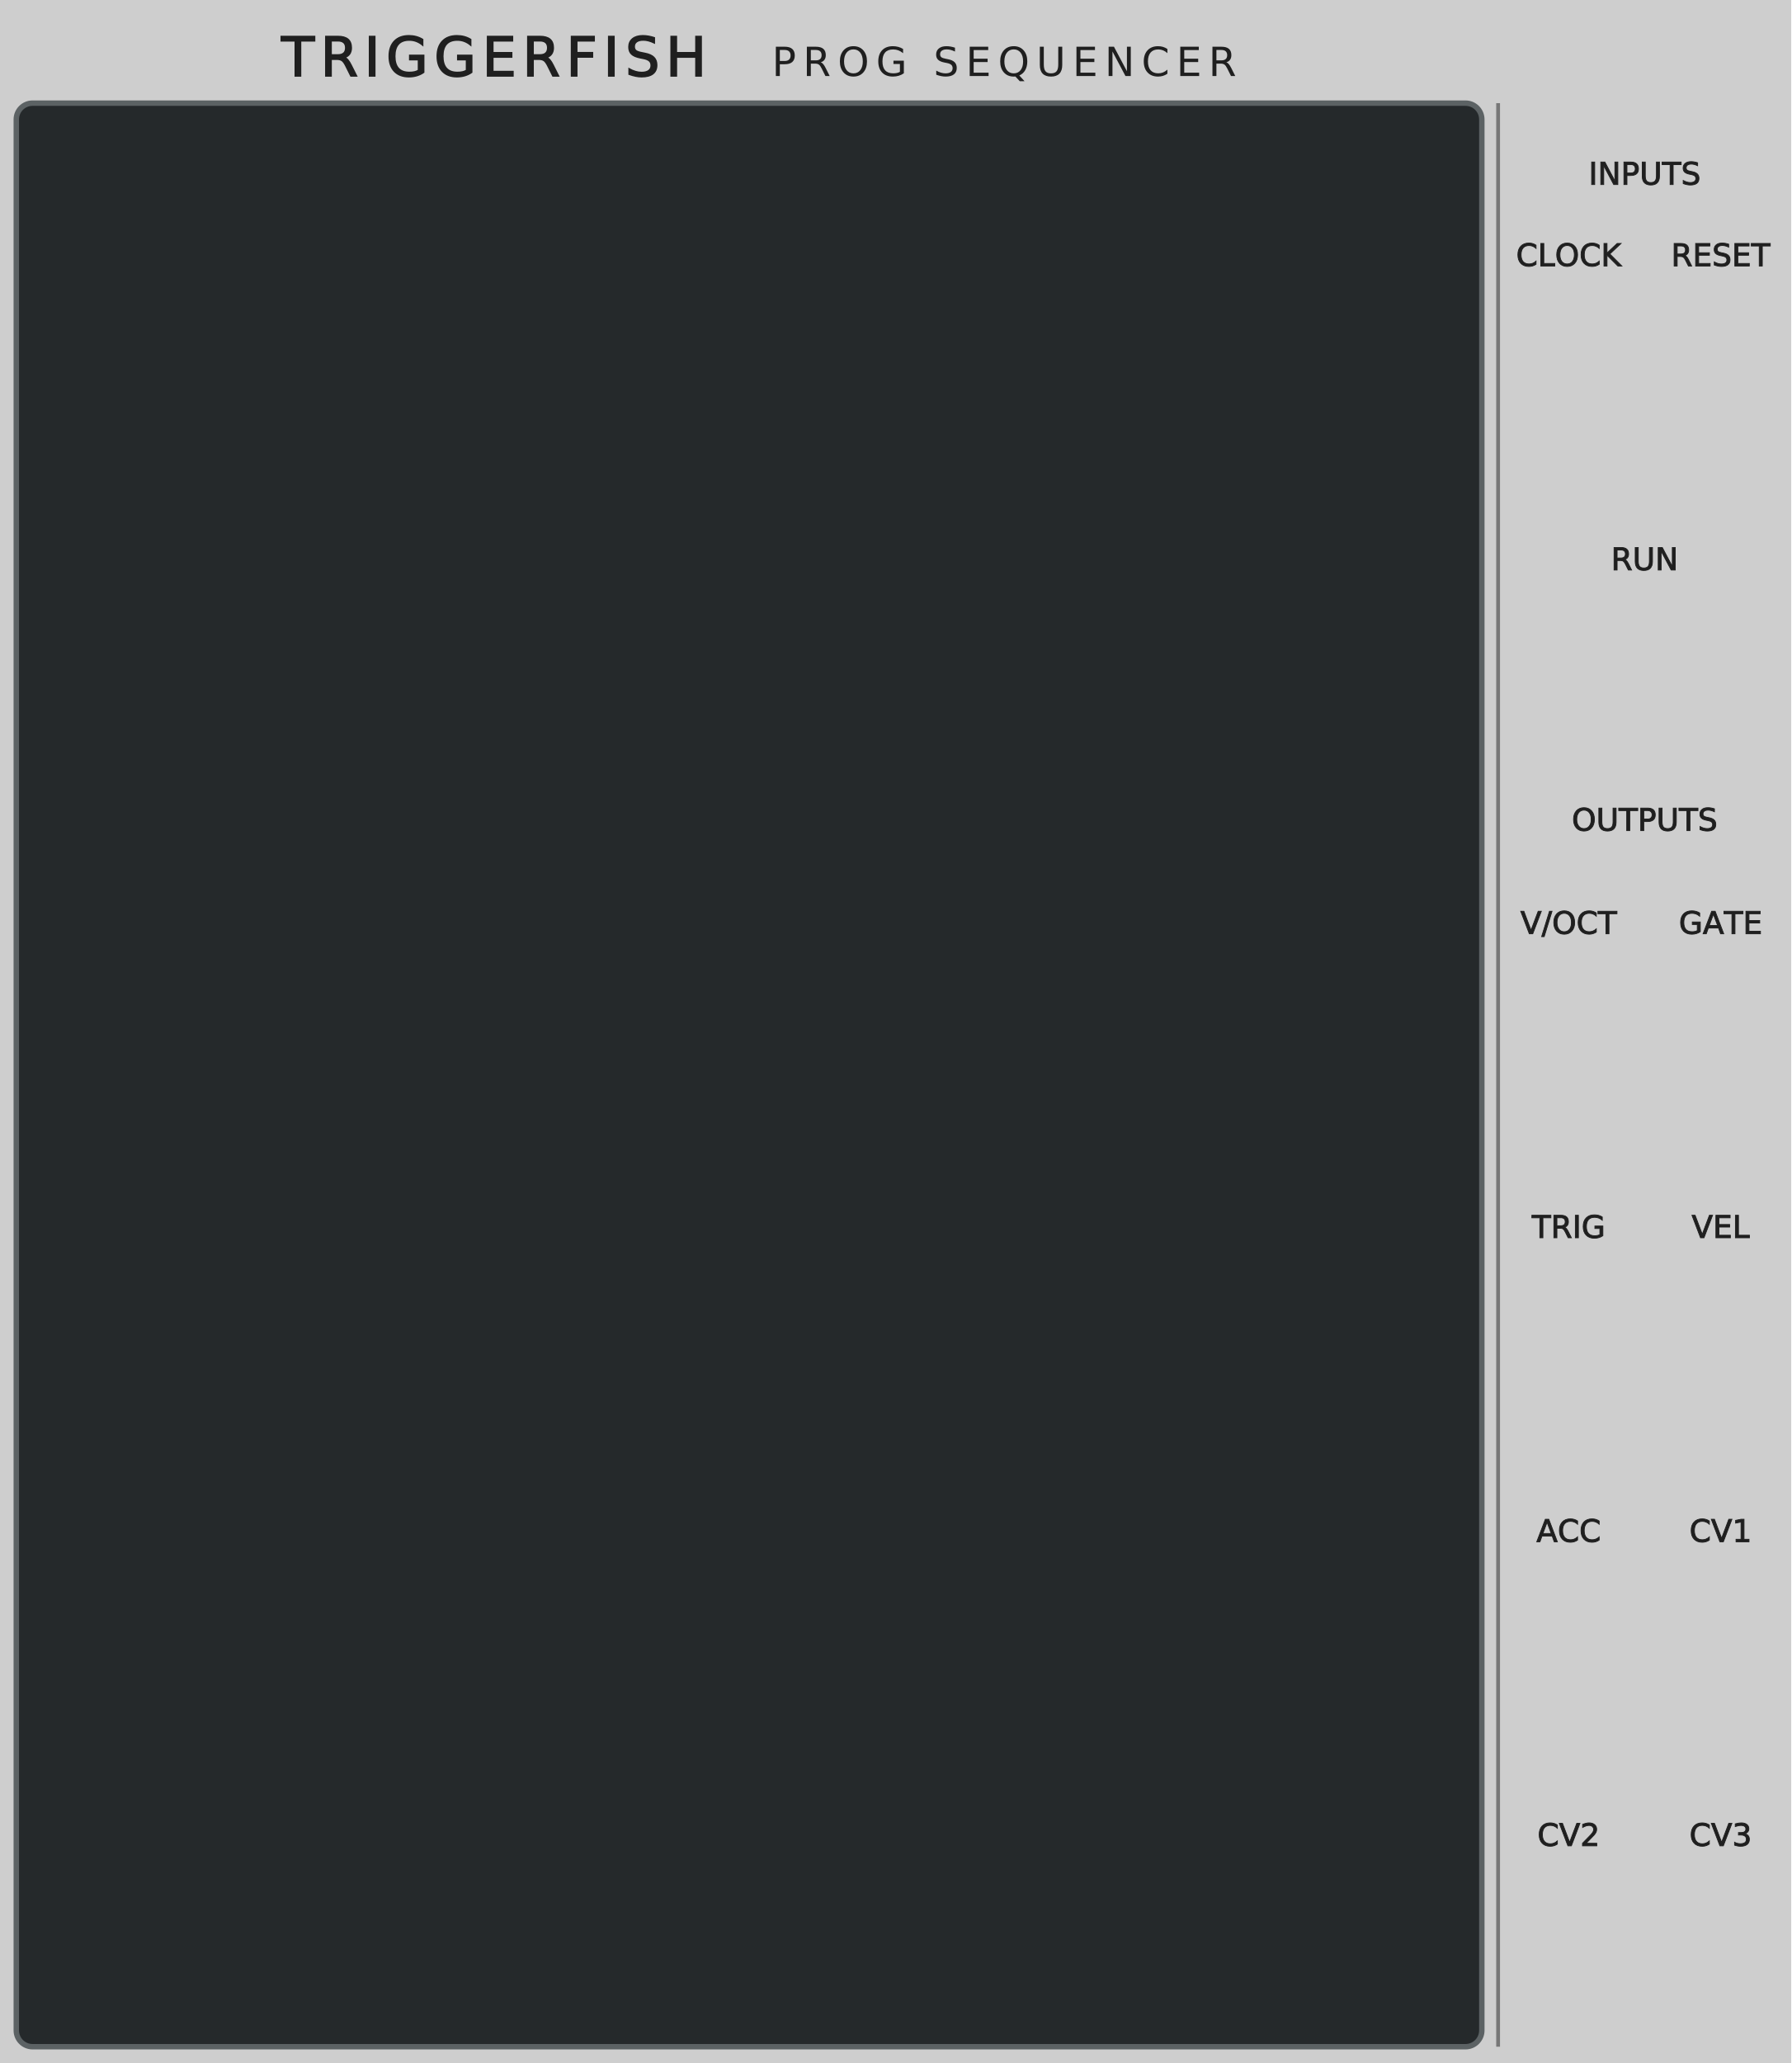
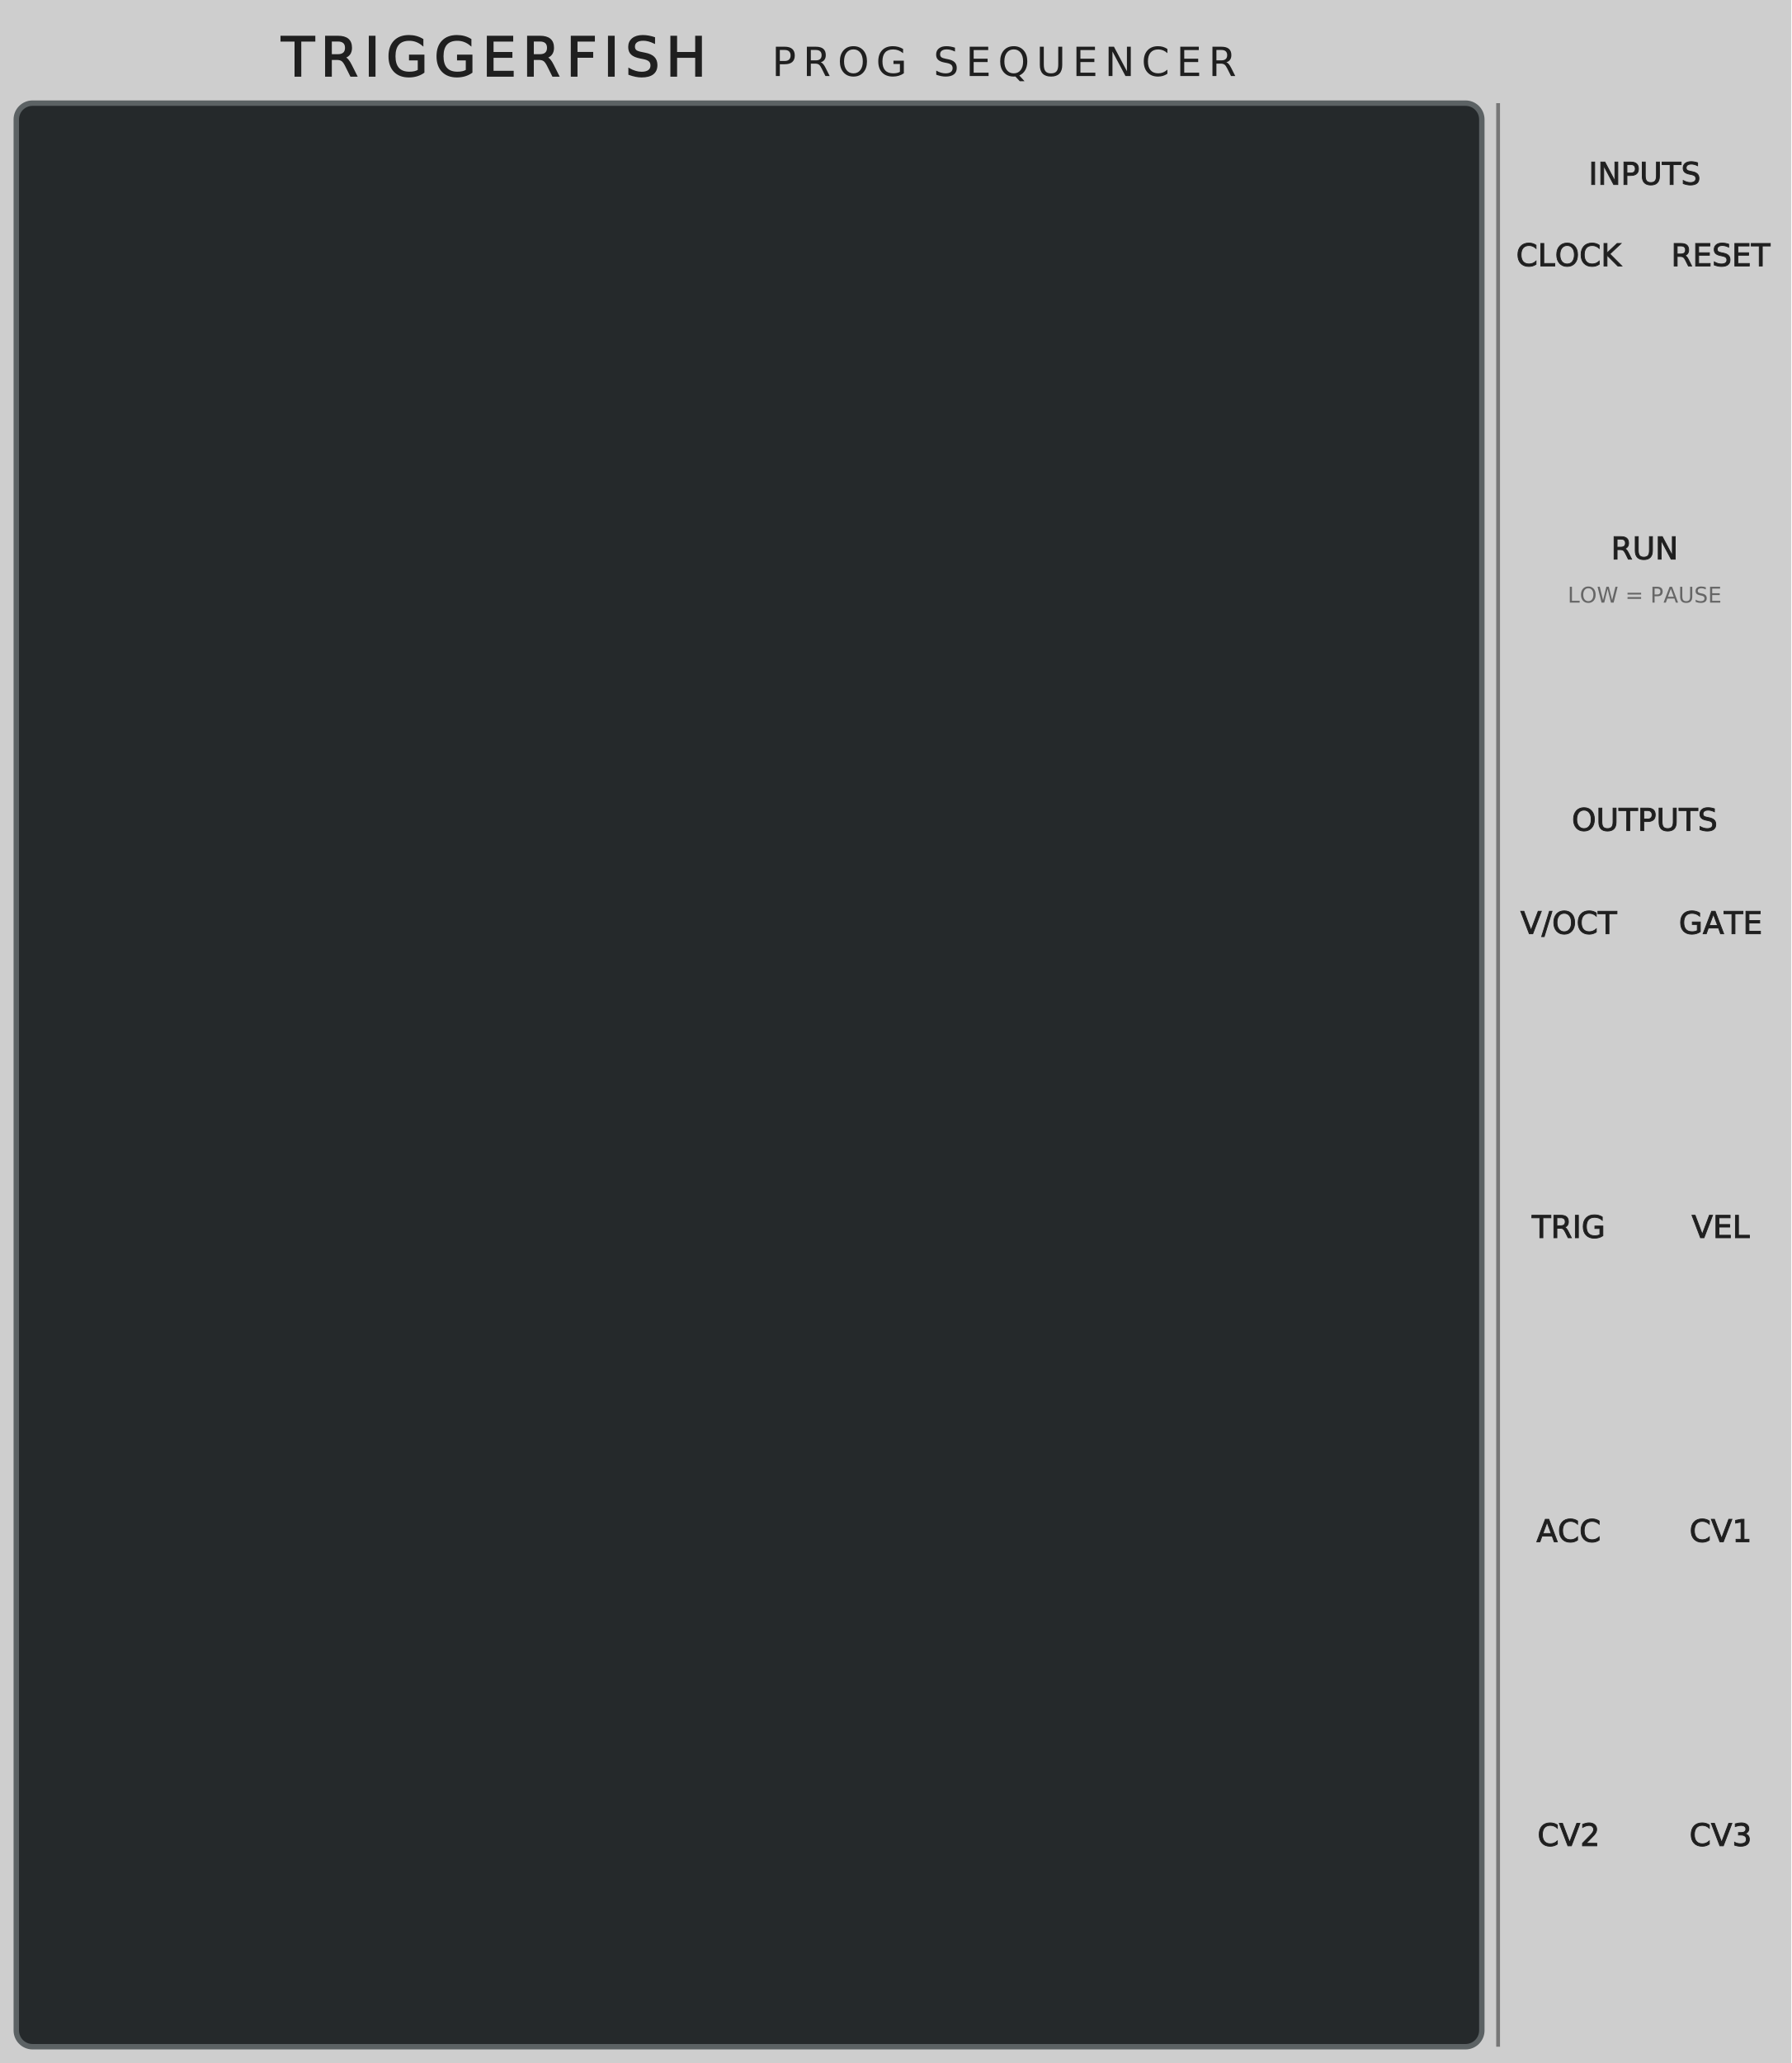
<svg xmlns="http://www.w3.org/2000/svg" width="330" height="380" viewBox="0 0 330 380">
  <rect width="330" height="380" fill="#cecece" />
  <rect x="3" y="19" width="270" height="358" rx="3" fill="#25292b" stroke="#5c6264" />
  <path d="M276 19v358" fill="none" stroke="#777" stroke-width="0.7" />
  <g font-family="DejaVu Sans, sans-serif" text-anchor="middle" fill="#1f1f1f">
    <path d="M51.801 6.71H57.968V7.54H55.38V14.0H54.389V7.54H51.801Z M63.477 10.582Q63.795 10.689 64.095 11.041Q64.395 11.393 64.698 12.008L65.699 14.0H64.64L63.707 12.13Q63.346 11.397 63.006 11.158Q62.667 10.919 62.081 10.919H61.007V14.0H60.02V6.71H62.247Q63.497 6.71 64.112 7.232Q64.727 7.755 64.727 8.81Q64.727 9.498 64.408 9.952Q64.088 10.406 63.477 10.582ZM61.007 7.521V10.108H62.247Q62.96 10.108 63.324 9.779Q63.687 9.449 63.687 8.81Q63.687 8.17 63.324 7.845Q62.96 7.521 62.247 7.521Z M68.069 6.71H69.055V14.0H68.069Z M77.089 12.96V11.002H75.477V10.191H78.065V13.321Q77.494 13.727 76.805 13.934Q76.117 14.142 75.336 14.142Q73.627 14.142 72.662 13.143Q71.698 12.145 71.698 10.362Q71.698 8.575 72.662 7.577Q73.627 6.578 75.336 6.578Q76.049 6.578 76.691 6.754Q77.333 6.93 77.875 7.271V8.321Q77.328 7.857 76.713 7.623Q76.097 7.389 75.419 7.389Q74.081 7.389 73.409 8.136Q72.738 8.883 72.738 10.362Q72.738 11.837 73.409 12.584Q74.081 13.331 75.419 13.331Q75.941 13.331 76.351 13.241Q76.761 13.15 77.089 12.96Z M85.938 12.96V11.002H84.326V10.191H86.914V13.321Q86.343 13.727 85.654 13.934Q84.966 14.142 84.185 14.142Q82.476 14.142 81.511 13.143Q80.547 12.145 80.547 10.362Q80.547 8.575 81.511 7.577Q82.476 6.578 84.185 6.578Q84.898 6.578 85.54 6.754Q86.182 6.93 86.724 7.271V8.321Q86.177 7.857 85.562 7.623Q84.946 7.389 84.268 7.389Q82.93 7.389 82.258 8.136Q81.587 8.883 81.587 10.362Q81.587 11.837 82.258 12.584Q82.93 13.331 84.268 13.331Q84.79 13.331 85.2 13.241Q85.61 13.15 85.938 12.96Z M89.816 6.71H94.425V7.54H90.802V9.698H94.274V10.528H90.802V13.17H94.513V14.0H89.816Z M100.691 10.582Q101.009 10.689 101.309 11.041Q101.609 11.393 101.912 12.008L102.913 14.0H101.853L100.921 12.13Q100.559 11.397 100.22 11.158Q99.881 10.919 99.295 10.919H98.221V14.0H97.234V6.71H99.461Q100.711 6.71 101.326 7.232Q101.941 7.755 101.941 8.81Q101.941 9.498 101.621 9.952Q101.302 10.406 100.691 10.582ZM98.221 7.521V10.108H99.461Q100.174 10.108 100.537 9.779Q100.901 9.449 100.901 8.81Q100.901 8.17 100.537 7.845Q100.174 7.521 99.461 7.521Z M105.283 6.71H109.472V7.54H106.269V9.688H109.159V10.519H106.269V14.0H105.283Z M112.134 6.71H113.121V14.0H112.134Z M120.554 6.949V7.911Q119.992 7.643 119.494 7.511Q118.996 7.379 118.532 7.379Q117.727 7.379 117.29 7.691Q116.853 8.004 116.853 8.58Q116.853 9.063 117.143 9.31Q117.434 9.557 118.244 9.708L118.84 9.83Q119.943 10.04 120.468 10.57Q120.993 11.1 120.993 11.988Q120.993 13.048 120.283 13.595Q119.572 14.142 118.2 14.142Q117.683 14.142 117.099 14.024Q116.516 13.907 115.891 13.678V12.662Q116.491 12.999 117.067 13.17Q117.644 13.341 118.2 13.341Q119.045 13.341 119.504 13.009Q119.963 12.677 119.963 12.062Q119.963 11.524 119.633 11.222Q119.304 10.919 118.552 10.768L117.951 10.65Q116.848 10.431 116.355 9.962Q115.861 9.493 115.861 8.658Q115.861 7.691 116.543 7.135Q117.224 6.578 118.42 6.578Q118.933 6.578 119.465 6.671Q119.997 6.764 120.554 6.949Z M123.631 6.71H124.618V9.698H128.202V6.71H129.188V14.0H128.202V10.528H124.618V14.0H123.631Z" fill="#1f1f1f" stroke="#1f1f1f" stroke-width="0.25" />
    <path d="M143.669 9.205V11.232H144.587Q145.096 11.232 145.374 10.968Q145.653 10.705 145.653 10.217Q145.653 9.733 145.374 9.469Q145.096 9.205 144.587 9.205ZM142.939 8.605H144.587Q145.494 8.605 145.958 9.015Q146.422 9.426 146.422 10.217Q146.422 11.015 145.958 11.424Q145.494 11.832 144.587 11.832H143.669V14.0H142.939Z M151.21 11.471Q151.445 11.55 151.667 11.81Q151.889 12.071 152.113 12.526L152.854 14.0H152.07L151.379 12.616Q151.112 12.074 150.861 11.897Q150.61 11.72 150.176 11.72H149.381V14.0H148.651V8.605H150.299Q151.224 8.605 151.679 8.992Q152.135 9.379 152.135 10.159Q152.135 10.669 151.898 11.005Q151.661 11.341 151.21 11.471ZM149.381 9.205V11.12H150.299Q150.827 11.12 151.096 10.876Q151.365 10.632 151.365 10.159Q151.365 9.686 151.096 9.445Q150.827 9.205 150.299 9.205Z M157.233 9.1Q156.438 9.1 155.97 9.693Q155.502 10.286 155.502 11.308Q155.502 12.327 155.97 12.92Q156.438 13.512 157.233 13.512Q158.028 13.512 158.492 12.92Q158.956 12.327 158.956 11.308Q158.956 10.286 158.492 9.693Q158.028 9.1 157.233 9.1ZM157.233 8.508Q158.367 8.508 159.047 9.268Q159.726 10.029 159.726 11.308Q159.726 12.584 159.047 13.344Q158.367 14.105 157.233 14.105Q156.095 14.105 155.414 13.346Q154.732 12.587 154.732 11.308Q154.732 10.029 155.414 9.268Q156.095 8.508 157.233 8.508Z M165.796 13.23V11.781H164.604V11.182H166.519V13.498Q166.096 13.798 165.587 13.951Q165.077 14.105 164.499 14.105Q163.234 14.105 162.521 13.366Q161.807 12.627 161.807 11.308Q161.807 9.986 162.521 9.247Q163.234 8.508 164.499 8.508Q165.026 8.508 165.502 8.638Q165.977 8.768 166.378 9.021V9.798Q165.973 9.454 165.518 9.281Q165.063 9.108 164.56 9.108Q163.57 9.108 163.073 9.66Q162.577 10.213 162.577 11.308Q162.577 12.399 163.073 12.952Q163.57 13.505 164.56 13.505Q164.947 13.505 165.25 13.438Q165.554 13.371 165.796 13.23Z M175.938 8.782V9.494Q175.523 9.296 175.154 9.198Q174.786 9.1 174.442 9.1Q173.846 9.1 173.523 9.332Q173.199 9.563 173.199 9.989Q173.199 10.347 173.414 10.529Q173.629 10.712 174.229 10.824L174.67 10.914Q175.487 11.07 175.875 11.462Q176.263 11.854 176.263 12.511Q176.263 13.295 175.738 13.7Q175.212 14.105 174.197 14.105Q173.814 14.105 173.382 14.018Q172.95 13.931 172.488 13.762V13.01Q172.932 13.259 173.358 13.386Q173.785 13.512 174.197 13.512Q174.822 13.512 175.161 13.267Q175.501 13.021 175.501 12.566Q175.501 12.168 175.257 11.944Q175.013 11.72 174.457 11.608L174.012 11.521Q173.196 11.359 172.831 11.012Q172.466 10.665 172.466 10.047Q172.466 9.332 172.97 8.92Q173.474 8.508 174.359 8.508Q174.739 8.508 175.132 8.576Q175.526 8.645 175.938 8.782Z M178.652 8.605H182.062V9.22H179.381V10.817H181.95V11.431H179.381V13.386H182.128V14.0H178.652Z M186.767 9.1Q185.972 9.1 185.504 9.693Q185.036 10.286 185.036 11.308Q185.036 12.327 185.504 12.92Q185.972 13.512 186.767 13.512Q187.562 13.512 188.026 12.92Q188.49 12.327 188.49 11.308Q188.49 10.286 188.026 9.693Q187.562 9.1 186.767 9.1ZM187.789 13.902 188.75 14.954H187.869L187.07 14.09Q186.951 14.098 186.888 14.101Q186.825 14.105 186.767 14.105Q185.629 14.105 184.948 13.344Q184.266 12.584 184.266 11.308Q184.266 10.029 184.948 9.268Q185.629 8.508 186.767 8.508Q187.901 8.508 188.581 9.268Q189.26 10.029 189.26 11.308Q189.26 12.248 188.882 12.916Q188.505 13.584 187.789 13.902Z M191.569 8.605H192.302V11.883Q192.302 12.75 192.617 13.131Q192.931 13.512 193.635 13.512Q194.336 13.512 194.651 13.131Q194.965 12.75 194.965 11.883V8.605H195.699V11.973Q195.699 13.028 195.177 13.566Q194.654 14.105 193.635 14.105Q192.613 14.105 192.091 13.566Q191.569 13.028 191.569 11.973Z M198.318 8.605H201.729V9.22H199.048V10.817H201.617V11.431H199.048V13.386H201.794V14.0H198.318Z M204.244 8.605H205.226L207.618 13.118V8.605H208.327V14.0H207.344L204.952 9.487V14.0H204.244Z M215.069 9.021V9.791Q214.7 9.447 214.283 9.277Q213.866 9.108 213.396 9.108Q212.471 9.108 211.979 9.673Q211.488 10.239 211.488 11.308Q211.488 12.374 211.979 12.94Q212.471 13.505 213.396 13.505Q213.866 13.505 214.283 13.335Q214.7 13.165 215.069 12.822V13.584Q214.686 13.845 214.258 13.975Q213.829 14.105 213.353 14.105Q212.128 14.105 211.423 13.355Q210.718 12.605 210.718 11.308Q210.718 10.007 211.423 9.258Q212.128 8.508 213.353 8.508Q213.837 8.508 214.265 8.636Q214.693 8.764 215.069 9.021Z M217.446 8.605H220.857V9.22H218.176V10.817H220.745V11.431H218.176V13.386H220.922V14.0H217.446Z M225.93 11.471Q226.165 11.55 226.387 11.81Q226.609 12.071 226.833 12.526L227.574 14.0H226.79L226.1 12.616Q225.832 12.074 225.581 11.897Q225.33 11.72 224.897 11.72H224.102V14.0H223.372V8.605H225.019Q225.944 8.605 226.4 8.992Q226.855 9.379 226.855 10.159Q226.855 10.669 226.618 11.005Q226.382 11.341 225.93 11.471ZM224.102 9.205V11.12H225.019Q225.547 11.12 225.816 10.876Q226.085 10.632 226.085 10.159Q226.085 9.686 225.816 9.445Q225.547 9.205 225.019 9.205Z" fill="#1f1f1f" />
    <g font-size="5.7" font-weight="bold">
      <path d="M293.232 29.845H293.795V34.0H293.232Z M294.913 29.845H295.67L297.513 33.321V29.845H298.058V34.0H297.301L295.459 30.524V34.0H294.913Z M299.739 30.307V31.868H300.446Q300.839 31.868 301.053 31.665Q301.267 31.462 301.267 31.086Q301.267 30.713 301.053 30.51Q300.839 30.307 300.446 30.307ZM299.177 29.845H300.446Q301.145 29.845 301.503 30.161Q301.86 30.476 301.86 31.086Q301.86 31.701 301.503 32.016Q301.145 32.33 300.446 32.33H299.739V34.0H299.177Z M302.551 29.845H303.116V32.369Q303.116 33.037 303.358 33.331Q303.6 33.624 304.143 33.624Q304.682 33.624 304.925 33.331Q305.167 33.037 305.167 32.369V29.845H305.732V32.439Q305.732 33.251 305.33 33.666Q304.927 34.081 304.143 34.081Q303.355 34.081 302.953 33.666Q302.551 33.251 302.551 32.439Z M306.21 29.845H309.726V30.318H308.251V34.0H307.686V30.318H306.21Z M312.759 29.981V30.529Q312.439 30.376 312.155 30.301Q311.871 30.226 311.607 30.226Q311.148 30.226 310.899 30.404Q310.65 30.582 310.65 30.911Q310.65 31.186 310.815 31.327Q310.981 31.467 311.443 31.554L311.782 31.623Q312.411 31.743 312.711 32.045Q313.01 32.347 313.01 32.853Q313.01 33.457 312.605 33.769Q312.2 34.081 311.418 34.081Q311.123 34.081 310.79 34.014Q310.458 33.947 310.101 33.816V33.237Q310.444 33.429 310.772 33.527Q311.101 33.624 311.418 33.624Q311.899 33.624 312.161 33.435Q312.423 33.246 312.423 32.895Q312.423 32.589 312.235 32.416Q312.047 32.244 311.618 32.158L311.276 32.091Q310.647 31.965 310.366 31.698Q310.085 31.431 310.085 30.955Q310.085 30.404 310.473 30.087Q310.861 29.77 311.543 29.77Q311.835 29.77 312.139 29.822Q312.442 29.875 312.759 29.981Z" fill="#1f1f1f" stroke="#1f1f1f" stroke-width="0.143" />
      <path d="M282.991 45.165V45.758Q282.707 45.493 282.386 45.362Q282.064 45.232 281.702 45.232Q280.99 45.232 280.611 45.667Q280.233 46.103 280.233 46.927Q280.233 47.748 280.611 48.183Q280.99 48.619 281.702 48.619Q282.064 48.619 282.386 48.488Q282.707 48.357 282.991 48.093V48.68Q282.696 48.88 282.366 48.981Q282.036 49.081 281.669 49.081Q280.726 49.081 280.183 48.503Q279.64 47.926 279.64 46.927Q279.64 45.925 280.183 45.347Q280.726 44.77 281.669 44.77Q282.042 44.77 282.372 44.868Q282.702 44.967 282.991 45.165Z M283.859 44.845H284.422V48.527H286.445V49.0H283.859Z M288.722 45.226Q288.109 45.226 287.749 45.682Q287.389 46.139 287.389 46.927Q287.389 47.711 287.749 48.168Q288.109 48.624 288.722 48.624Q289.334 48.624 289.692 48.168Q290.049 47.711 290.049 46.927Q290.049 46.139 289.692 45.682Q289.334 45.226 288.722 45.226ZM288.722 44.77Q289.596 44.77 290.119 45.355Q290.642 45.941 290.642 46.927Q290.642 47.909 290.119 48.495Q289.596 49.081 288.722 49.081Q287.845 49.081 287.32 48.496Q286.796 47.912 286.796 46.927Q286.796 45.941 287.32 45.355Q287.845 44.77 288.722 44.77Z M294.633 45.165V45.758Q294.349 45.493 294.028 45.362Q293.706 45.232 293.345 45.232Q292.632 45.232 292.254 45.667Q291.875 46.103 291.875 46.927Q291.875 47.748 292.254 48.183Q292.632 48.619 293.345 48.619Q293.706 48.619 294.028 48.488Q294.349 48.357 294.633 48.093V48.68Q294.338 48.88 294.008 48.981Q293.679 49.081 293.311 49.081Q292.368 49.081 291.825 48.503Q291.282 47.926 291.282 46.927Q291.282 45.925 291.825 45.347Q292.368 44.77 293.311 44.77Q293.684 44.77 294.014 44.868Q294.344 44.967 294.633 45.165Z M295.502 44.845H296.064V46.601L297.929 44.845H298.652L296.59 46.782L298.8 49.0H298.059L296.064 46.999V49.0H295.502Z" fill="#1f1f1f" stroke="#1f1f1f" stroke-width="0.143" />
      <path d="M310.398 47.052Q310.579 47.113 310.75 47.313Q310.921 47.514 311.094 47.864L311.665 49.0H311.061L310.529 47.934Q310.323 47.517 310.13 47.38Q309.936 47.244 309.602 47.244H308.99V49.0H308.428V44.845H309.697Q310.409 44.845 310.76 45.142Q311.111 45.44 311.111 46.041Q311.111 46.434 310.928 46.693Q310.746 46.952 310.398 47.052ZM308.99 45.307V46.782H309.697Q310.103 46.782 310.311 46.594Q310.518 46.406 310.518 46.041Q310.518 45.677 310.311 45.492Q310.103 45.307 309.697 45.307Z M312.388 44.845H315.016V45.318H312.95V46.548H314.929V47.021H312.95V48.527H315.066V49.0H312.388Z M318.481 44.981V45.529Q318.161 45.376 317.877 45.301Q317.593 45.226 317.328 45.226Q316.869 45.226 316.62 45.404Q316.371 45.582 316.371 45.911Q316.371 46.186 316.537 46.327Q316.702 46.467 317.164 46.554L317.504 46.623Q318.133 46.743 318.432 47.045Q318.731 47.347 318.731 47.853Q318.731 48.457 318.326 48.769Q317.921 49.081 317.139 49.081Q316.844 49.081 316.512 49.014Q316.179 48.947 315.823 48.816V48.237Q316.165 48.429 316.493 48.527Q316.822 48.624 317.139 48.624Q317.621 48.624 317.882 48.435Q318.144 48.246 318.144 47.895Q318.144 47.589 317.956 47.416Q317.768 47.244 317.34 47.158L316.997 47.091Q316.368 46.965 316.087 46.698Q315.806 46.431 315.806 45.955Q315.806 45.404 316.194 45.087Q316.583 44.77 317.264 44.77Q317.557 44.77 317.86 44.822Q318.163 44.875 318.481 44.981Z M319.608 44.845H322.235V45.318H320.17V46.548H322.149V47.021H320.17V48.527H322.285V49.0H319.608Z M322.633 44.845H326.148V45.318H324.673V49.0H324.108V45.318H322.633Z" fill="#1f1f1f" stroke="#1f1f1f" stroke-width="0.143" />
-       <path d="M299.332 103.052Q299.513 103.113 299.684 103.313Q299.855 103.514 300.028 103.864L300.598 105.0H299.994L299.463 103.934Q299.257 103.517 299.063 103.38Q298.87 103.244 298.536 103.244H297.923V105.0H297.361V100.845H298.63Q299.343 100.845 299.694 101.142Q300.044 101.44 300.044 102.041Q300.044 102.434 299.862 102.693Q299.68 102.952 299.332 103.052ZM297.923 101.307V102.782H298.63Q299.037 102.782 299.244 102.594Q299.451 102.406 299.451 102.041Q299.451 101.677 299.244 101.492Q299.037 101.307 298.63 101.307Z M301.258 100.845H301.823V103.369Q301.823 104.037 302.065 104.331Q302.307 104.624 302.85 104.624Q303.39 104.624 303.632 104.331Q303.874 104.037 303.874 103.369V100.845H304.439V103.439Q304.439 104.251 304.037 104.666Q303.635 105.081 302.85 105.081Q302.062 105.081 301.66 104.666Q301.258 104.251 301.258 103.439Z M305.494 100.845H306.251L308.093 104.321V100.845H308.639V105.0H307.882L306.039 101.524V105.0H305.494Z" fill="#1f1f1f" stroke="#1f1f1f" stroke-width="0.143" />
+       <path d="M299.332 101.052Q299.513 101.113 299.684 101.313Q299.855 101.514 300.028 101.864L300.598 103.0H299.994L299.463 101.934Q299.257 101.517 299.063 101.38Q298.87 101.244 298.536 101.244H297.923V103.0H297.361V98.845H298.63Q299.343 98.845 299.694 99.142Q300.044 99.44 300.044 100.041Q300.044 100.434 299.862 100.693Q299.68 100.952 299.332 101.052ZM297.923 99.307V100.782H298.63Q299.037 100.782 299.244 100.594Q299.451 100.406 299.451 100.041Q299.451 99.677 299.244 99.492Q299.037 99.307 298.63 99.307Z M301.258 98.845H301.823V101.369Q301.823 102.037 302.065 102.331Q302.307 102.624 302.85 102.624Q303.39 102.624 303.632 102.331Q303.874 102.037 303.874 101.369V98.845H304.439V101.439Q304.439 102.251 304.037 102.666Q303.635 103.081 302.85 103.081Q302.062 103.081 301.66 102.666Q301.258 102.251 301.258 101.439Z M305.494 98.845H306.251L308.093 102.321V98.845H308.639V103.0H307.882L306.039 99.524V103.0H305.494Z" fill="#1f1f1f" stroke="#1f1f1f" stroke-width="0.143" />
+       <path d="M289.208 108.084H289.603V110.668H291.022V111.0H289.208Z M292.62 108.352Q292.19 108.352 291.938 108.672Q291.685 108.992 291.685 109.545Q291.685 110.096 291.938 110.416Q292.19 110.736 292.62 110.736Q293.05 110.736 293.301 110.416Q293.552 110.096 293.552 109.545Q293.552 108.992 293.301 108.672Q293.05 108.352 292.62 108.352ZM292.62 108.031Q293.233 108.031 293.601 108.442Q293.968 108.854 293.968 109.545Q293.968 110.234 293.601 110.646Q293.233 111.057 292.62 111.057Q292.005 111.057 291.637 110.646Q291.269 110.236 291.269 109.545Q291.269 108.854 291.637 108.442Q292.005 108.031 292.62 108.031Z M294.325 108.084H294.724L295.337 110.549L295.948 108.084H296.392L297.005 110.549L297.616 108.084H298.017L297.284 111.0H296.788L296.173 108.469L295.552 111.0H295.056Z M299.843 109.184H302.347V109.512H299.843ZM299.843 109.98H302.347V110.312H299.843Z M304.829 108.408V109.504H305.325Q305.601 109.504 305.751 109.361Q305.901 109.219 305.901 108.955Q305.901 108.693 305.751 108.551Q305.601 108.408 305.325 108.408ZM304.435 108.084H305.325Q305.815 108.084 306.066 108.306Q306.317 108.527 306.317 108.955Q306.317 109.387 306.066 109.607Q305.815 109.828 305.325 109.828H304.829V111.0H304.435Z M307.821 108.473 307.286 109.924H308.358ZM307.599 108.084H308.046L309.157 111.0H308.747L308.481 110.252H307.167L306.901 111.0H306.485Z M309.538 108.084H309.935V109.855Q309.935 110.324 310.104 110.53Q310.274 110.736 310.655 110.736Q311.034 110.736 311.204 110.53Q311.374 110.324 311.374 109.855V108.084H311.771V109.904Q311.771 110.475 311.488 110.766Q311.206 111.057 310.655 111.057Q310.103 111.057 309.82 110.766Q309.538 110.475 309.538 109.904Z M314.259 108.18V108.564Q314.034 108.457 313.835 108.404Q313.636 108.352 313.45 108.352Q313.128 108.352 312.953 108.477Q312.778 108.602 312.778 108.832Q312.778 109.025 312.895 109.124Q313.011 109.223 313.335 109.283L313.573 109.332Q314.015 109.416 314.225 109.628Q314.435 109.84 314.435 110.195Q314.435 110.619 314.15 110.838Q313.866 111.057 313.317 111.057Q313.11 111.057 312.877 111.01Q312.644 110.963 312.394 110.871V110.465Q312.634 110.6 312.864 110.668Q313.095 110.736 313.317 110.736Q313.655 110.736 313.839 110.604Q314.022 110.471 314.022 110.225Q314.022 110.01 313.891 109.889Q313.759 109.768 313.458 109.707L313.218 109.66Q312.776 109.572 312.579 109.385Q312.382 109.197 312.382 108.863Q312.382 108.477 312.654 108.254Q312.927 108.031 313.405 108.031Q313.61 108.031 313.823 108.068Q314.036 108.105 314.259 108.18Z M315.05 108.084H316.894V108.416H315.444V109.279H316.833V109.611H315.444V110.668H316.929V111.0H315.05Z" fill="#666" />
      <path d="M291.821 149.226Q291.209 149.226 290.849 149.682Q290.488 150.139 290.488 150.927Q290.488 151.711 290.849 152.168Q291.209 152.624 291.821 152.624Q292.434 152.624 292.791 152.168Q293.149 151.711 293.149 150.927Q293.149 150.139 292.791 149.682Q292.434 149.226 291.821 149.226ZM291.821 148.77Q292.695 148.77 293.218 149.355Q293.742 149.941 293.742 150.927Q293.742 151.909 293.218 152.495Q292.695 153.081 291.821 153.081Q290.945 153.081 290.42 152.496Q289.895 151.912 289.895 150.927Q289.895 149.941 290.42 149.355Q290.945 148.77 291.821 148.77Z M294.557 148.845H295.122V151.369Q295.122 152.037 295.364 152.331Q295.606 152.624 296.149 152.624Q296.689 152.624 296.931 152.331Q297.173 152.037 297.173 151.369V148.845H297.738V151.439Q297.738 152.251 297.336 152.666Q296.934 153.081 296.149 153.081Q295.361 153.081 294.959 152.666Q294.557 152.251 294.557 151.439Z M298.217 148.845H301.732V149.318H300.257V153.0H299.692V149.318H298.217Z M302.837 149.307V150.868H303.544Q303.937 150.868 304.151 150.665Q304.365 150.462 304.365 150.086Q304.365 149.713 304.151 149.51Q303.937 149.307 303.544 149.307ZM302.275 148.845H303.544Q304.243 148.845 304.6 149.161Q304.958 149.476 304.958 150.086Q304.958 150.701 304.6 151.016Q304.243 151.33 303.544 151.33H302.837V153.0H302.275Z M305.648 148.845H306.213V151.369Q306.213 152.037 306.455 152.331Q306.697 152.624 307.24 152.624Q307.78 152.624 308.022 152.331Q308.264 152.037 308.264 151.369V148.845H308.829V151.439Q308.829 152.251 308.427 152.666Q308.025 153.081 307.24 153.081Q306.453 153.081 306.05 152.666Q305.648 152.251 305.648 151.439Z M309.308 148.845H312.823V149.318H311.348V153.0H310.783V149.318H309.308Z M315.857 148.981V149.529Q315.537 149.376 315.253 149.301Q314.969 149.226 314.705 149.226Q314.246 149.226 313.996 149.404Q313.747 149.582 313.747 149.911Q313.747 150.186 313.913 150.327Q314.079 150.467 314.541 150.554L314.88 150.623Q315.509 150.743 315.808 151.045Q316.107 151.347 316.107 151.853Q316.107 152.457 315.703 152.769Q315.298 153.081 314.516 153.081Q314.22 153.081 313.888 153.014Q313.555 152.947 313.199 152.816V152.237Q313.541 152.429 313.87 152.527Q314.198 152.624 314.516 152.624Q314.997 152.624 315.259 152.435Q315.52 152.246 315.52 151.895Q315.52 151.589 315.332 151.416Q315.145 151.244 314.716 151.158L314.374 151.091Q313.745 150.965 313.463 150.698Q313.182 150.431 313.182 149.955Q313.182 149.404 313.571 149.087Q313.959 148.77 314.641 148.77Q314.933 148.77 315.236 148.822Q315.54 148.875 315.857 148.981Z" fill="#1f1f1f" stroke="#1f1f1f" stroke-width="0.143" />
      <path d="M281.747 172.0 280.161 167.845H280.748L282.064 171.343L283.383 167.845H283.968L282.384 172.0Z M285.463 167.845H285.936L284.488 172.529H284.015Z M288.182 168.226Q287.569 168.226 287.209 168.682Q286.849 169.139 286.849 169.927Q286.849 170.711 287.209 171.168Q287.569 171.624 288.182 171.624Q288.794 171.624 289.152 171.168Q289.509 170.711 289.509 169.927Q289.509 169.139 289.152 168.682Q288.794 168.226 288.182 168.226ZM288.182 167.77Q289.056 167.77 289.579 168.355Q290.102 168.941 290.102 169.927Q290.102 170.909 289.579 171.495Q289.056 172.081 288.182 172.081Q287.305 172.081 286.78 171.496Q286.256 170.912 286.256 169.927Q286.256 168.941 286.78 168.355Q287.305 167.77 288.182 167.77Z M294.093 168.165V168.758Q293.809 168.493 293.488 168.362Q293.166 168.232 292.805 168.232Q292.092 168.232 291.714 168.667Q291.335 169.103 291.335 169.927Q291.335 170.748 291.714 171.183Q292.092 171.619 292.805 171.619Q293.166 171.619 293.488 171.488Q293.809 171.357 294.093 171.093V171.68Q293.798 171.88 293.468 171.981Q293.139 172.081 292.771 172.081Q291.828 172.081 291.285 171.503Q290.742 170.926 290.742 169.927Q290.742 168.925 291.285 168.347Q291.828 167.77 292.771 167.77Q293.144 167.77 293.474 167.868Q293.804 167.967 294.093 168.165Z M294.385 167.845H297.901V168.318H296.426V172.0H295.861V168.318H294.385Z" fill="#1f1f1f" stroke="#1f1f1f" stroke-width="0.143" />
      <path d="M312.693 171.407V170.291H311.775V169.829H313.25V171.613Q312.924 171.844 312.532 171.962Q312.139 172.081 311.694 172.081Q310.72 172.081 310.17 171.512Q309.62 170.942 309.62 169.927Q309.62 168.908 310.17 168.339Q310.72 167.77 311.694 167.77Q312.1 167.77 312.466 167.87Q312.832 167.97 313.141 168.165V168.763Q312.829 168.499 312.479 168.365Q312.128 168.232 311.741 168.232Q310.979 168.232 310.596 168.657Q310.213 169.083 310.213 169.927Q310.213 170.767 310.596 171.193Q310.979 171.619 311.741 171.619Q312.039 171.619 312.273 171.567Q312.507 171.516 312.693 171.407Z M315.665 168.399 314.903 170.466H316.431ZM315.348 167.845H315.986L317.569 172.0H316.985L316.606 170.934H314.733L314.355 172.0H313.762Z M317.6 167.845H321.115V168.318H319.64V172.0H319.075V168.318H317.6Z M321.658 167.845H324.285V168.318H322.22V169.548H324.199V170.021H322.22V171.527H324.335V172.0H321.658Z" fill="#1f1f1f" stroke="#1f1f1f" stroke-width="0.143" />
      <path d="M282.213 223.845H285.728V224.318H284.253V228.0H283.688V224.318H282.213Z M288.242 226.052Q288.422 226.113 288.594 226.313Q288.765 226.514 288.937 226.864L289.508 228.0H288.904L288.372 226.934Q288.166 226.517 287.973 226.38Q287.78 226.244 287.446 226.244H286.833V228.0H286.271V223.845H287.54Q288.253 223.845 288.603 224.142Q288.954 224.44 288.954 225.041Q288.954 225.434 288.772 225.693Q288.589 225.952 288.242 226.052ZM286.833 224.307V225.782H287.54Q287.947 225.782 288.154 225.594Q288.361 225.406 288.361 225.041Q288.361 224.677 288.154 224.492Q287.947 224.307 287.54 224.307Z M290.232 223.845H290.794V228.0H290.232Z M294.746 227.407V226.291H293.827V225.829H295.303V227.613Q294.977 227.844 294.584 227.962Q294.192 228.081 293.747 228.081Q292.773 228.081 292.223 227.512Q291.673 226.942 291.673 225.927Q291.673 224.908 292.223 224.339Q292.773 223.77 293.747 223.77Q294.153 223.77 294.519 223.87Q294.885 223.97 295.194 224.165V224.763Q294.882 224.499 294.532 224.365Q294.181 224.232 293.794 224.232Q293.031 224.232 292.649 224.657Q292.266 225.083 292.266 225.927Q292.266 226.767 292.649 227.193Q293.031 227.619 293.794 227.619Q294.092 227.619 294.326 227.567Q294.559 227.516 294.746 227.407Z" fill="#1f1f1f" stroke="#1f1f1f" stroke-width="0.143" />
      <path d="M313.293 228.0 311.706 223.845H312.294L313.61 227.343L314.929 223.845H315.514L313.93 228.0Z M316.121 223.845H318.748V224.318H316.683V225.548H318.662V226.021H316.683V227.527H318.798V228.0H316.121Z M319.722 223.845H320.284V227.527H322.308V228.0H319.722Z" fill="#1f1f1f" stroke="#1f1f1f" stroke-width="0.143" />
      <path d="M285.019 280.399 284.256 282.466H285.784ZM284.701 279.845H285.339L286.922 284.0H286.338L285.959 282.934H284.086L283.708 284.0H283.115Z M290.641 280.165V280.758Q290.357 280.493 290.035 280.362Q289.714 280.232 289.352 280.232Q288.64 280.232 288.261 280.667Q287.883 281.103 287.883 281.927Q287.883 282.748 288.261 283.183Q288.64 283.619 289.352 283.619Q289.714 283.619 290.035 283.488Q290.357 283.357 290.641 283.093V283.68Q290.346 283.88 290.016 283.981Q289.686 284.081 289.319 284.081Q288.375 284.081 287.832 283.503Q287.29 282.926 287.29 281.927Q287.29 280.925 287.832 280.347Q288.375 279.77 289.319 279.77Q289.692 279.77 290.021 279.868Q290.351 279.967 290.641 280.165Z M294.621 280.165V280.758Q294.337 280.493 294.015 280.362Q293.694 280.232 293.332 280.232Q292.62 280.232 292.241 280.667Q291.863 281.103 291.863 281.927Q291.863 282.748 292.241 283.183Q292.62 283.619 293.332 283.619Q293.694 283.619 294.015 283.488Q294.337 283.357 294.621 283.093V283.68Q294.326 283.88 293.996 283.981Q293.666 284.081 293.299 284.081Q292.355 284.081 291.812 283.503Q291.27 282.926 291.27 281.927Q291.27 280.925 291.812 280.347Q292.355 279.77 293.299 279.77Q293.672 279.77 294.001 279.868Q294.331 279.967 294.621 280.165Z" fill="#1f1f1f" stroke="#1f1f1f" stroke-width="0.143" />
      <path d="M314.918 280.165V280.758Q314.634 280.493 314.313 280.362Q313.991 280.232 313.63 280.232Q312.917 280.232 312.539 280.667Q312.16 281.103 312.16 281.927Q312.16 282.748 312.539 283.183Q312.917 283.619 313.63 283.619Q313.991 283.619 314.313 283.488Q314.634 283.357 314.918 283.093V283.68Q314.623 283.88 314.293 283.981Q313.964 284.081 313.596 284.081Q312.653 284.081 312.11 283.503Q311.567 282.926 311.567 281.927Q311.567 280.925 312.11 280.347Q312.653 279.77 313.596 279.77Q313.969 279.77 314.299 279.868Q314.629 279.967 314.918 280.165Z M316.858 284.0 315.272 279.845H315.859L317.175 283.343L318.495 279.845H319.079L317.495 284.0Z M319.833 283.527H320.752V280.357L319.753 280.557V280.045L320.746 279.845H321.308V283.527H322.227V284.0H319.833Z" fill="#1f1f1f" stroke="#1f1f1f" stroke-width="0.143" />
      <path d="M286.918 336.165V336.758Q286.634 336.493 286.313 336.362Q285.991 336.232 285.63 336.232Q284.917 336.232 284.539 336.667Q284.16 337.103 284.16 337.927Q284.16 338.748 284.539 339.183Q284.917 339.619 285.63 339.619Q285.991 339.619 286.313 339.488Q286.634 339.357 286.918 339.093V339.68Q286.623 339.88 286.293 339.981Q285.964 340.081 285.596 340.081Q284.653 340.081 284.11 339.503Q283.567 338.926 283.567 337.927Q283.567 336.925 284.11 336.347Q284.653 335.77 285.596 335.77Q285.969 335.77 286.299 335.868Q286.629 335.967 286.918 336.165Z M288.858 340.0 287.272 335.845H287.859L289.175 339.343L290.495 335.845H291.079L289.495 340.0Z M292.22 339.527H294.182V340.0H291.544V339.527Q291.864 339.196 292.416 338.638Q292.969 338.08 293.111 337.918Q293.381 337.615 293.488 337.405Q293.595 337.195 293.595 336.991Q293.595 336.66 293.363 336.451Q293.13 336.243 292.757 336.243Q292.493 336.243 292.199 336.335Q291.906 336.426 291.572 336.613V336.045Q291.911 335.909 292.206 335.839Q292.501 335.77 292.746 335.77Q293.392 335.77 293.776 336.092Q294.16 336.415 294.16 336.955Q294.16 337.211 294.064 337.441Q293.968 337.67 293.715 337.982Q293.645 338.063 293.272 338.448Q292.899 338.834 292.22 339.527Z" fill="#1f1f1f" stroke="#1f1f1f" stroke-width="0.143" />
      <path d="M314.918 336.165V336.758Q314.634 336.493 314.313 336.362Q313.991 336.232 313.63 336.232Q312.917 336.232 312.539 336.667Q312.16 337.103 312.16 337.927Q312.16 338.748 312.539 339.183Q312.917 339.619 313.63 339.619Q313.991 339.619 314.313 339.488Q314.634 339.357 314.918 339.093V339.68Q314.623 339.88 314.293 339.981Q313.964 340.081 313.596 340.081Q312.653 340.081 312.11 339.503Q311.567 338.926 311.567 337.927Q311.567 336.925 312.11 336.347Q312.653 335.77 313.596 335.77Q313.969 335.77 314.299 335.868Q314.629 335.967 314.918 336.165Z M316.858 340.0 315.272 335.845H315.859L317.175 339.343L318.495 335.845H319.079L317.495 340.0Z M321.439 337.76Q321.843 337.846 322.07 338.119Q322.296 338.391 322.296 338.792Q322.296 339.407 321.873 339.744Q321.45 340.081 320.671 340.081Q320.409 340.081 320.132 340.029Q319.856 339.978 319.561 339.875V339.332Q319.794 339.468 320.073 339.538Q320.351 339.608 320.654 339.608Q321.183 339.608 321.46 339.399Q321.737 339.19 321.737 338.792Q321.737 338.425 321.48 338.217Q321.222 338.01 320.763 338.01H320.279V337.548H320.785Q321.2 337.548 321.42 337.382Q321.64 337.217 321.64 336.905Q321.64 336.585 321.413 336.414Q321.186 336.243 320.763 336.243Q320.532 336.243 320.267 336.293Q320.003 336.343 319.686 336.449V335.948Q320.006 335.859 320.286 335.814Q320.565 335.77 320.813 335.77Q321.453 335.77 321.826 336.06Q322.199 336.351 322.199 336.847Q322.199 337.192 322.001 337.43Q321.804 337.668 321.439 337.76Z" fill="#1f1f1f" stroke="#1f1f1f" stroke-width="0.143" />
    </g>
  </g>
</svg>
